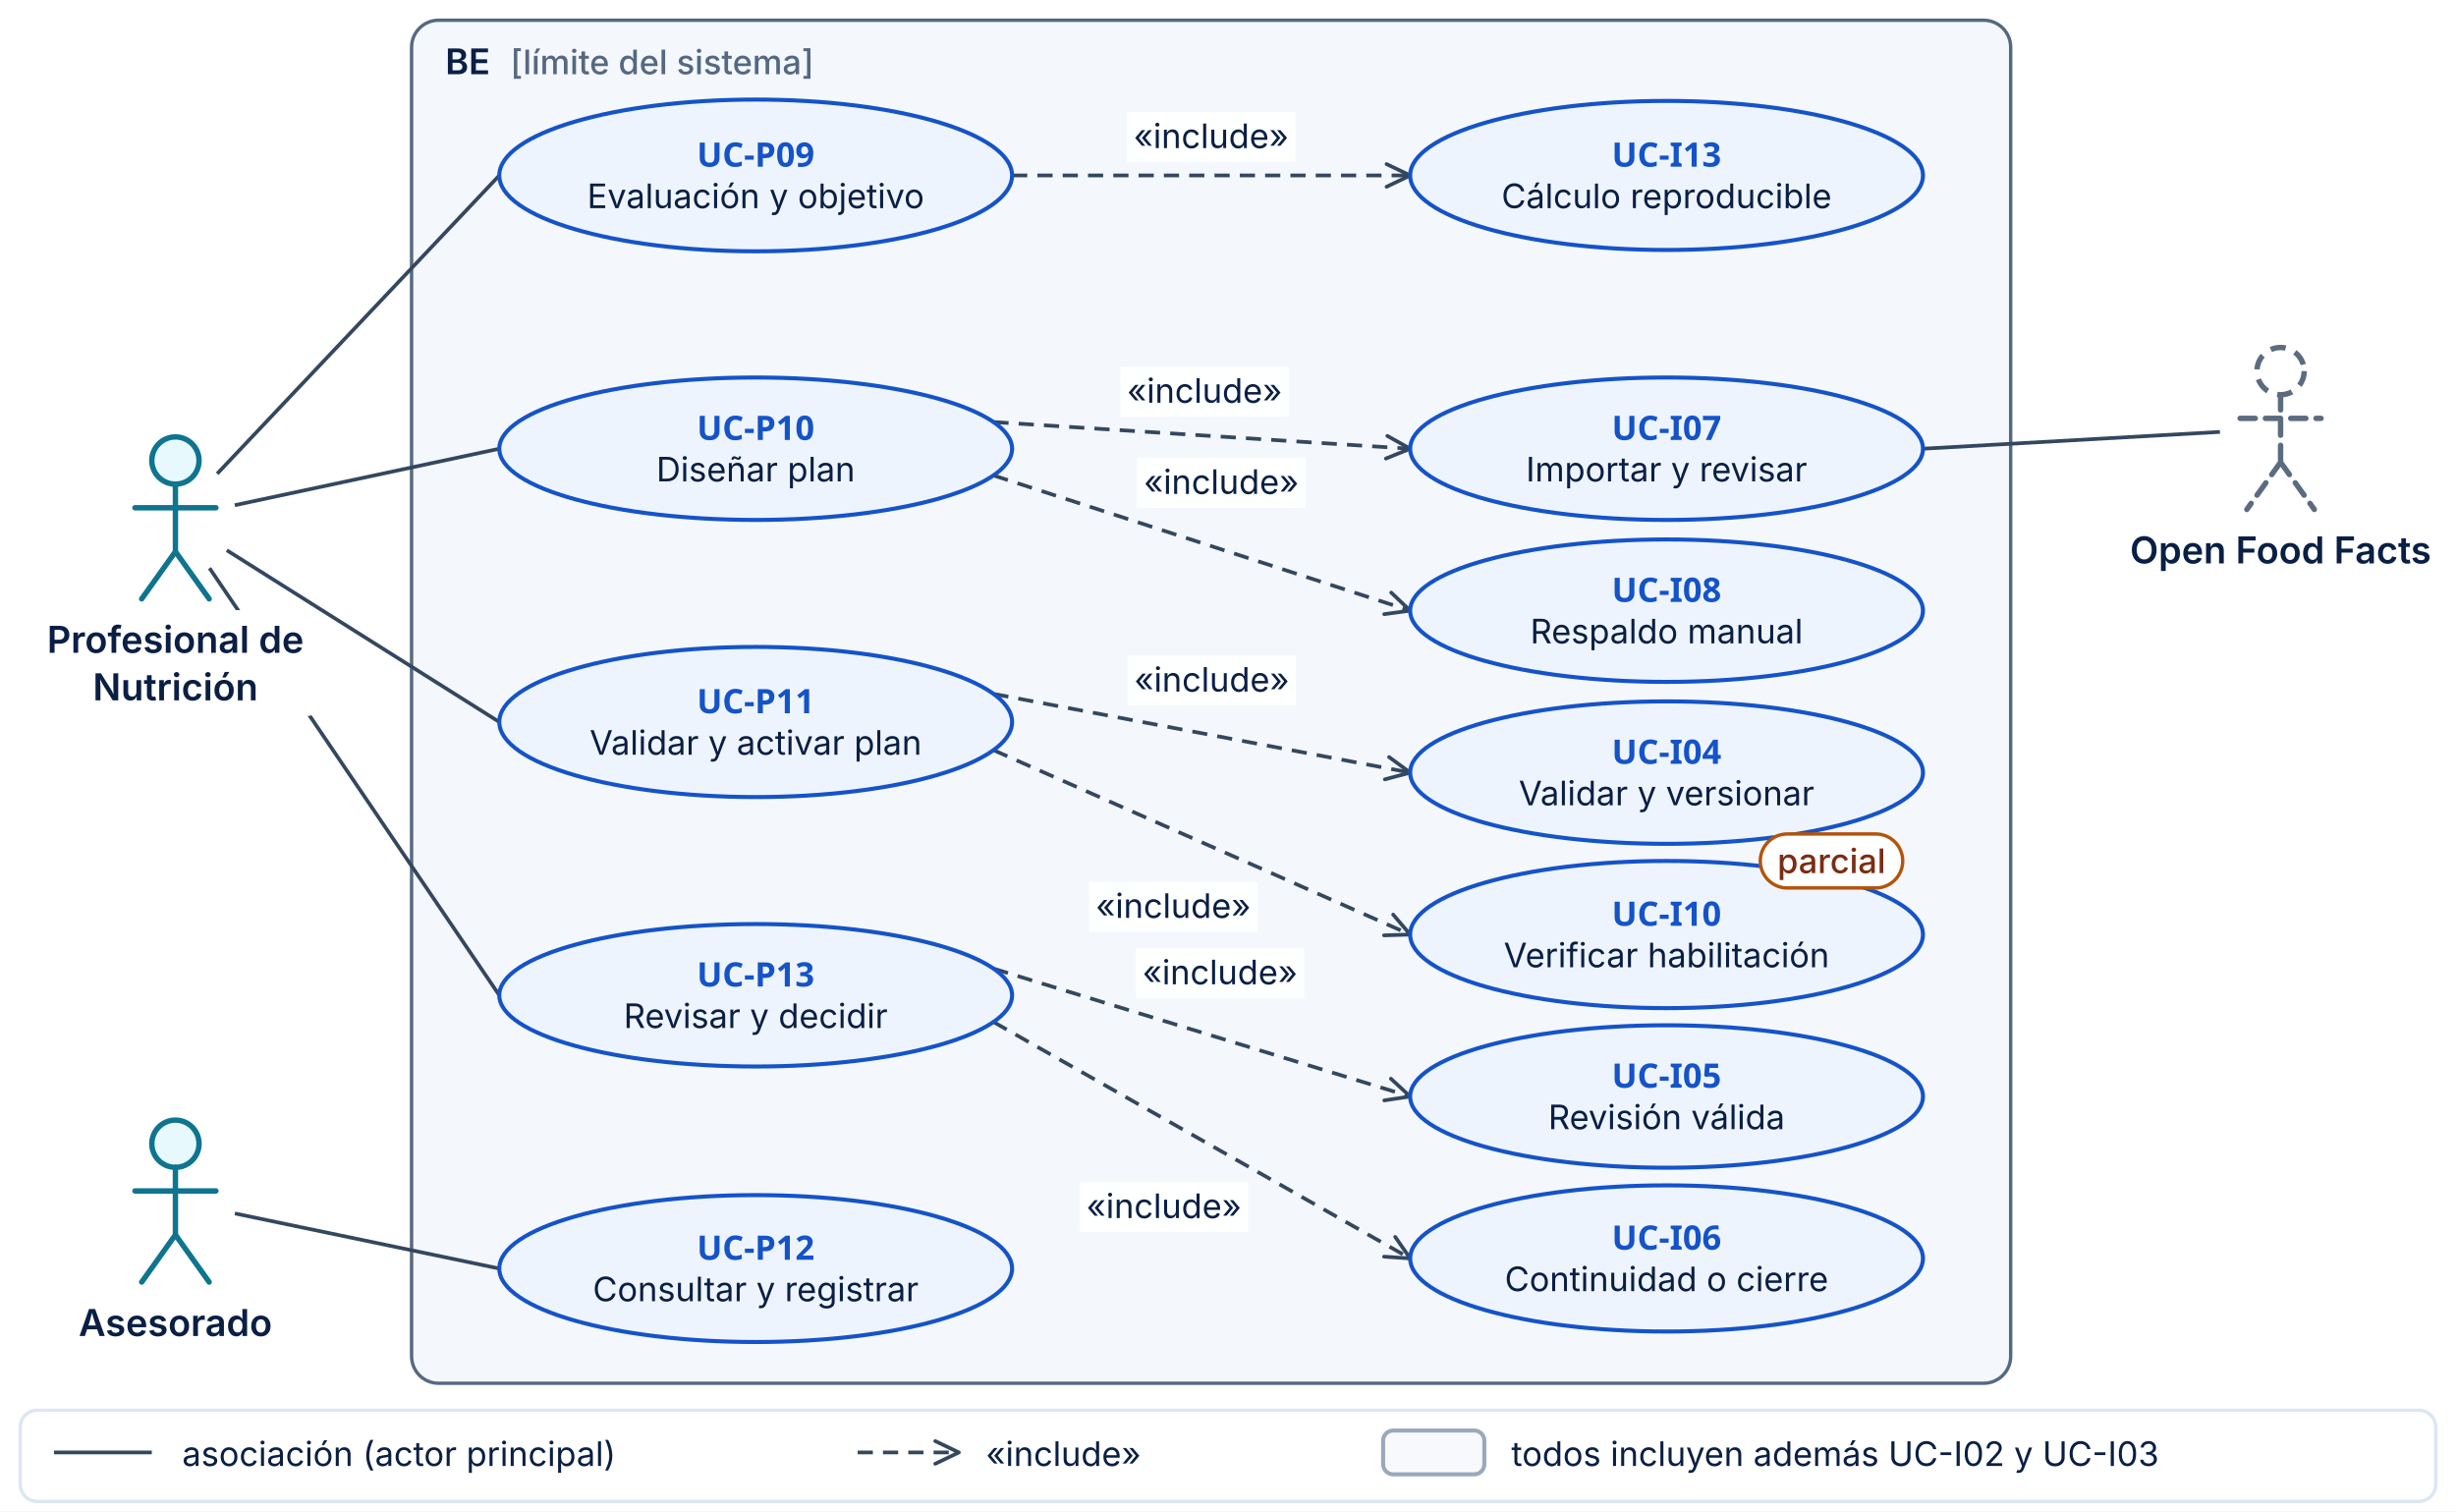
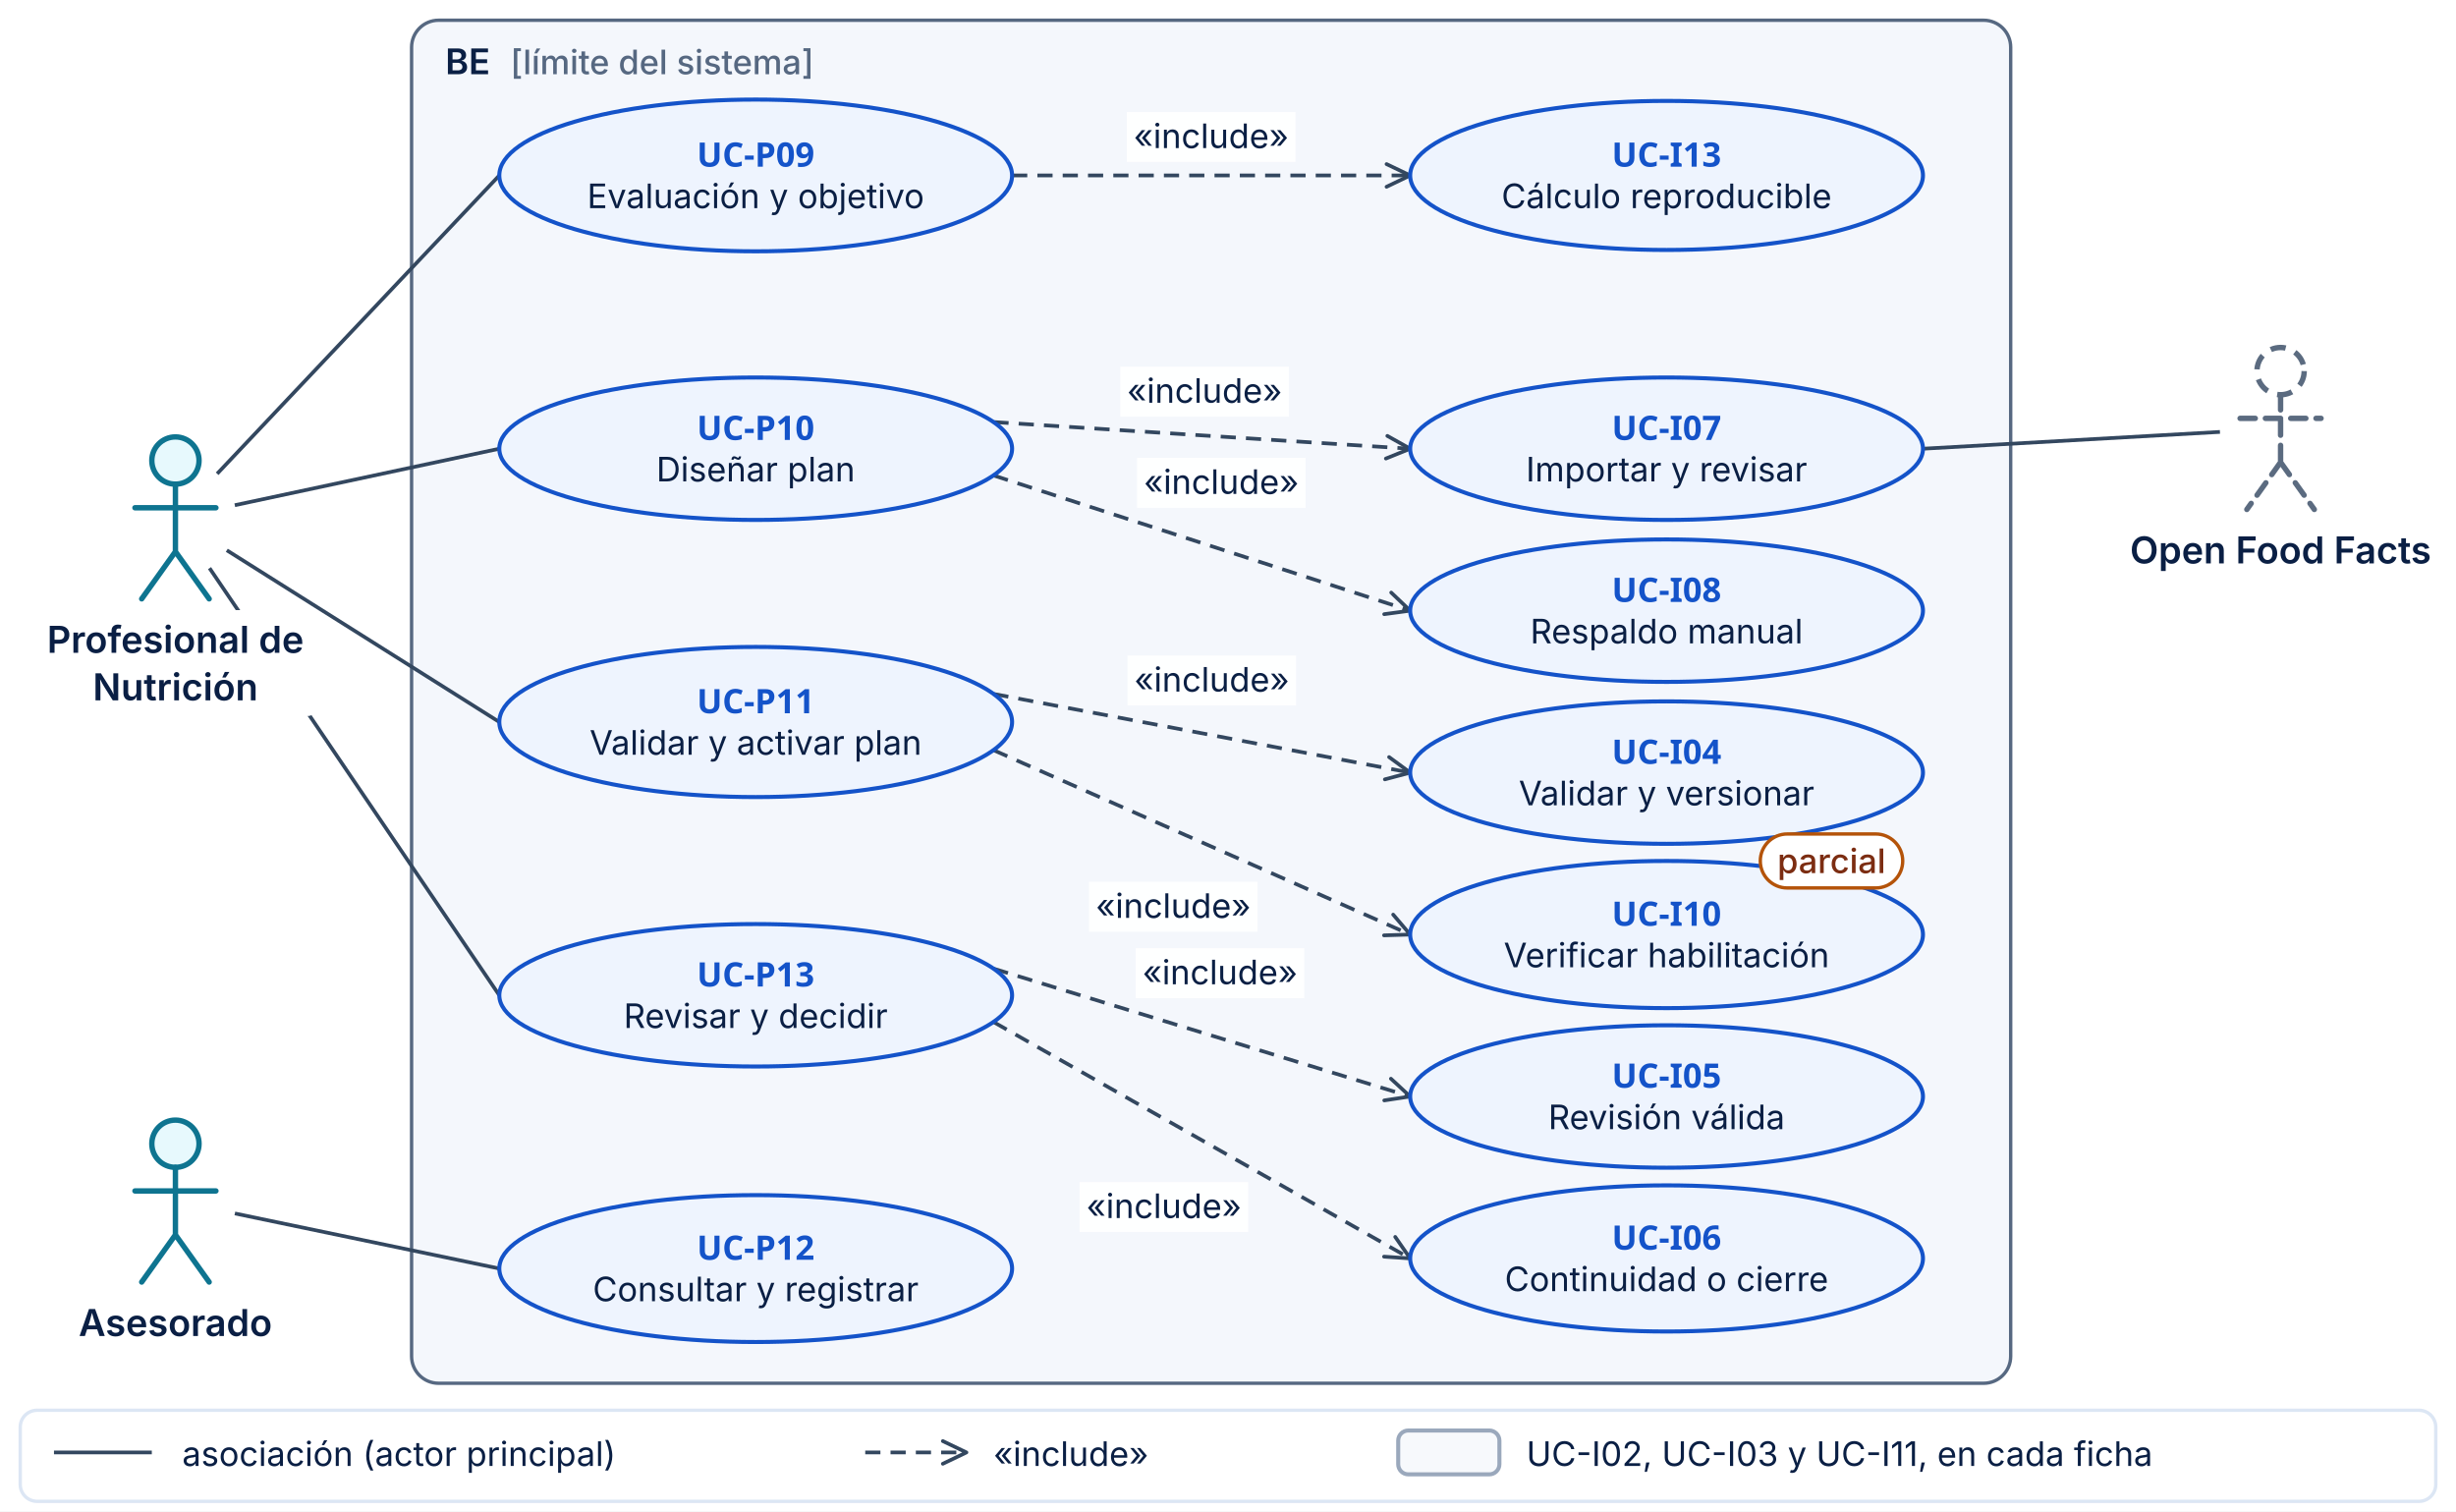
<svg xmlns="http://www.w3.org/2000/svg" width="728pt" height="448pt" viewBox="0 0 728 448" data-lamina="CU-04">
  <rect x="0" y="0" width="728" height="448" fill="#FFFFFF" />
  <rect x="122" y="6" width="474" height="404" rx="8" fill="#F4F7FC" stroke="#566881" stroke-width="1" />
  <text x="132" y="22" font-family="Inter" font-size="10.5" font-weight="600" fill="#0A1F44">BE</text>
  <text x="151.28" y="22" font-family="Inter" font-size="10" font-weight="500" fill="#566881">[límite del sistema]</text>
  <rect x="6" y="418" width="716" height="27" rx="5" fill="#FFFFFF" stroke="#DCE6F4" stroke-width="1" />
  <path d="M 16 430.5 L 45 430.5" stroke="#33475F" stroke-width="1.1" fill="none" />
  <text x="54" y="434.5" font-family="Inter" font-size="10" font-weight="400" fill="#0A1F44">asociación (actor principal)</text>
-   <path d="M 254.23 430.5 L 283.23 430.5" stroke="#33475F" stroke-width="1.1" fill="none" stroke-dasharray="4.5 3" />
-   <path d="M 277.23 433.86 L 284.23 430.5 L 277.23 427.14" fill="none" stroke="#33475F" stroke-width="1.1" stroke-linejoin="round" stroke-linecap="round" />
-   <text x="292.23" y="434.5" font-family="Inter" font-size="10" font-weight="400" fill="#0A1F44">«include»</text>
-   <rect x="409.98" y="424" width="30" height="13" rx="3" fill="#F7F9FC" stroke="#9AA8BC" stroke-width="1.2" />
-   <text x="447.98" y="434.5" font-family="Inter" font-size="10" font-weight="400" fill="#0A1F44">todos incluyen además UC-I02 y UC-I03</text>
+   <path d="M 256.47 430.5 L 285.47 430.5" stroke="#33475F" stroke-width="1.1" fill="none" stroke-dasharray="4.5 3" />
+   <path d="M 279.47 433.86 L 286.47 430.5 L 279.47 427.14" fill="none" stroke="#33475F" stroke-width="1.1" stroke-linejoin="round" stroke-linecap="round" />
+   <text x="294.47" y="434.5" font-family="Inter" font-size="10" font-weight="400" fill="#0A1F44">«include»</text>
+   <rect x="414.45" y="424" width="30" height="13" rx="3" fill="#F7F9FC" stroke="#9AA8BC" stroke-width="1.2" />
+   <text x="452.45" y="434.5" font-family="Inter" font-size="10" font-weight="400" fill="#0A1F44">UC-I02, UC-I03 y UC-I11, en cada ficha</text>
  <path d="M 64.37 140.42 L 148 52" fill="none" stroke="#33475F" stroke-width="1.1" />
  <path d="M 69.6 149.74 L 148 133" fill="none" stroke="#33475F" stroke-width="1.1" />
  <path d="M 67.23 163.1 L 148 214" fill="none" stroke="#33475F" stroke-width="1.1" />
  <path d="M 62.11 168.4 L 148 295" fill="none" stroke="#33475F" stroke-width="1.1" />
  <path d="M 69.62 359.67 L 148 376" fill="none" stroke="#33475F" stroke-width="1.1" />
  <path d="M 658.03 128.02 L 570 133" fill="none" stroke="#33475F" stroke-width="1.1" />
  <path d="M 300 52 L 418 52" fill="none" stroke="#33475F" stroke-width="1.1" stroke-dasharray="4.5 3" />
  <path d="M 411 55.36 L 418 52 L 411 48.64" fill="none" stroke="#33475F" stroke-width="1.1" stroke-linejoin="round" stroke-linecap="round" />
  <path d="M 294.47 125.09 L 418 133" fill="none" stroke="#33475F" stroke-width="1.1" stroke-dasharray="4.5 3" />
  <path d="M 410.8 135.91 L 418 133 L 411.23 129.2" fill="none" stroke="#33475F" stroke-width="1.1" stroke-linejoin="round" stroke-linecap="round" />
  <path d="M 294.47 140.91 L 418 181" fill="none" stroke="#33475F" stroke-width="1.1" stroke-dasharray="4.5 3" />
  <path d="M 410.3 182.04 L 418 181 L 412.38 175.64" fill="none" stroke="#33475F" stroke-width="1.1" stroke-linejoin="round" stroke-linecap="round" />
  <path d="M 294.47 205.67 L 418 229" fill="none" stroke="#33475F" stroke-width="1.1" stroke-dasharray="4.5 3" />
  <path d="M 410.5 231 L 418 229 L 411.75 224.4" fill="none" stroke="#33475F" stroke-width="1.1" stroke-linejoin="round" stroke-linecap="round" />
  <path d="M 294.47 222.33 L 418 277" fill="none" stroke="#33475F" stroke-width="1.1" stroke-dasharray="4.5 3" />
  <path d="M 410.24 277.24 L 418 277 L 412.96 271.09" fill="none" stroke="#33475F" stroke-width="1.1" stroke-linejoin="round" stroke-linecap="round" />
  <path d="M 294.47 287.09 L 418 325" fill="none" stroke="#33475F" stroke-width="1.1" stroke-dasharray="4.5 3" />
  <path d="M 410.32 326.16 L 418 325 L 412.29 319.73" fill="none" stroke="#33475F" stroke-width="1.1" stroke-linejoin="round" stroke-linecap="round" />
  <path d="M 294.47 302.91 L 418 373" fill="none" stroke="#33475F" stroke-width="1.1" stroke-dasharray="4.5 3" />
  <path d="M 410.25 372.47 L 418 373 L 413.57 366.62" fill="none" stroke="#33475F" stroke-width="1.1" stroke-linejoin="round" stroke-linecap="round" />
  <ellipse cx="224" cy="52" rx="76" ry="22.49" fill="#EEF4FE" stroke="#1453C9" stroke-width="1.2" />
  <text x="224" y="49.4" font-family="JetBrains Mono" font-size="10" font-weight="600" fill="#1453C9" text-anchor="middle">UC-P09</text>
  <text x="224" y="61.69" font-family="Inter" font-size="10" font-weight="400" fill="#0A1F44" text-anchor="middle">Evaluación y objetivo</text>
  <ellipse cx="224" cy="133" rx="76" ry="21.11" fill="#EEF4FE" stroke="#1453C9" stroke-width="1.2" />
  <text x="224" y="130.4" font-family="JetBrains Mono" font-size="10" font-weight="600" fill="#1453C9" text-anchor="middle">UC-P10</text>
  <text x="224" y="142.69" font-family="Inter" font-size="10" font-weight="400" fill="#0A1F44" text-anchor="middle">Diseñar plan</text>
  <ellipse cx="224" cy="214" rx="76" ry="22.25" fill="#EEF4FE" stroke="#1453C9" stroke-width="1.2" />
  <text x="224" y="211.4" font-family="JetBrains Mono" font-size="10" font-weight="600" fill="#1453C9" text-anchor="middle">UC-P11</text>
  <text x="224" y="223.69" font-family="Inter" font-size="10" font-weight="400" fill="#0A1F44" text-anchor="middle">Validar y activar plan</text>
  <ellipse cx="224" cy="295" rx="76" ry="21.11" fill="#EEF4FE" stroke="#1453C9" stroke-width="1.2" />
  <text x="224" y="292.4" font-family="JetBrains Mono" font-size="10" font-weight="600" fill="#1453C9" text-anchor="middle">UC-P13</text>
  <text x="224" y="304.69" font-family="Inter" font-size="10" font-weight="400" fill="#0A1F44" text-anchor="middle">Revisar y decidir</text>
  <ellipse cx="224" cy="376" rx="76" ry="21.77" fill="#EEF4FE" stroke="#1453C9" stroke-width="1.2" />
  <text x="224" y="373.4" font-family="JetBrains Mono" font-size="10" font-weight="600" fill="#1453C9" text-anchor="middle">UC-P12</text>
  <text x="224" y="385.69" font-family="Inter" font-size="10" font-weight="400" fill="#0A1F44" text-anchor="middle">Consultar y registrar</text>
  <ellipse cx="494" cy="52" rx="76" ry="22.09" fill="#EEF4FE" stroke="#1453C9" stroke-width="1.2" />
  <text x="494" y="49.4" font-family="JetBrains Mono" font-size="10" font-weight="600" fill="#1453C9" text-anchor="middle">UC-I13</text>
  <text x="494" y="61.69" font-family="Inter" font-size="10" font-weight="400" fill="#0A1F44" text-anchor="middle">Cálculo reproducible</text>
  <ellipse cx="494" cy="133" rx="76" ry="21.11" fill="#EEF4FE" stroke="#1453C9" stroke-width="1.2" />
  <text x="494" y="130.4" font-family="JetBrains Mono" font-size="10" font-weight="600" fill="#1453C9" text-anchor="middle">UC-I07</text>
  <text x="494" y="142.69" font-family="Inter" font-size="10" font-weight="400" fill="#0A1F44" text-anchor="middle">Importar y revisar</text>
  <ellipse cx="494" cy="181" rx="76" ry="21.11" fill="#EEF4FE" stroke="#1453C9" stroke-width="1.2" />
  <text x="494" y="178.4" font-family="JetBrains Mono" font-size="10" font-weight="600" fill="#1453C9" text-anchor="middle">UC-I08</text>
  <text x="494" y="190.69" font-family="Inter" font-size="10" font-weight="400" fill="#0A1F44" text-anchor="middle">Respaldo manual</text>
  <ellipse cx="494" cy="229" rx="76" ry="21.11" fill="#EEF4FE" stroke="#1453C9" stroke-width="1.2" />
  <text x="494" y="226.4" font-family="JetBrains Mono" font-size="10" font-weight="600" fill="#1453C9" text-anchor="middle">UC-I04</text>
  <text x="494" y="238.69" font-family="Inter" font-size="10" font-weight="400" fill="#0A1F44" text-anchor="middle">Validar y versionar</text>
  <ellipse cx="494" cy="277" rx="76" ry="21.81" fill="#EEF4FE" stroke="#1453C9" stroke-width="1.2" />
  <text x="494" y="274.4" font-family="JetBrains Mono" font-size="10" font-weight="600" fill="#1453C9" text-anchor="middle">UC-I10</text>
  <text x="494" y="286.69" font-family="Inter" font-size="10" font-weight="400" fill="#0A1F44" text-anchor="middle">Verificar habilitación</text>
  <ellipse cx="494" cy="325" rx="76" ry="21.11" fill="#EEF4FE" stroke="#1453C9" stroke-width="1.2" />
  <text x="494" y="322.4" font-family="JetBrains Mono" font-size="10" font-weight="600" fill="#1453C9" text-anchor="middle">UC-I05</text>
  <text x="494" y="334.69" font-family="Inter" font-size="10" font-weight="400" fill="#0A1F44" text-anchor="middle">Revisión válida</text>
  <ellipse cx="494" cy="373" rx="76" ry="21.66" fill="#EEF4FE" stroke="#1453C9" stroke-width="1.2" />
  <text x="494" y="370.4" font-family="JetBrains Mono" font-size="10" font-weight="600" fill="#1453C9" text-anchor="middle">UC-I06</text>
  <text x="494" y="382.69" font-family="Inter" font-size="10" font-weight="400" fill="#0A1F44" text-anchor="middle">Continuidad o cierre</text>
  <circle cx="52" cy="136.5" r="7" fill="#E7F9FD" stroke="#0E7490" stroke-width="1.6" />
  <path d="M 52 143.5 L 52 163.5 M 40 150.5 L 64 150.5 M 52 163.5 L 42 177.5 M 52 163.5 L 62 177.5" stroke="#0E7490" stroke-width="1.6" fill="none" stroke-linecap="round" />
  <circle cx="52" cy="339" r="7" fill="#E7F9FD" stroke="#0E7490" stroke-width="1.6" />
  <path d="M 52 346 L 52 366 M 40 353 L 64 353 M 52 366 L 42 380 M 52 366 L 62 380" stroke="#0E7490" stroke-width="1.6" fill="none" stroke-linecap="round" />
  <circle cx="676" cy="110" r="7" fill="#FFFFFF" stroke="#5B6B80" stroke-width="1.6" stroke-dasharray="4.5 3" />
  <path d="M 676 117 L 676 137 M 664 124 L 688 124 M 676 137 L 666 151 M 676 137 L 686 151" stroke="#5B6B80" stroke-width="1.6" fill="none" stroke-linecap="round" stroke-dasharray="4.5 3" />
  <rect x="334.01" y="33.2" width="49.98" height="14.8" fill="#FFFFFF" opacity="0.94" />
  <text x="359" y="43.89" font-family="Inter" font-size="10" font-weight="400" fill="#0A1F44" text-anchor="middle">«include»</text>
  <rect x="332.07" y="108.69" width="49.98" height="14.8" fill="#FFFFFF" opacity="0.94" />
  <text x="357.06" y="119.38" font-family="Inter" font-size="10" font-weight="400" fill="#0A1F44" text-anchor="middle">«include»</text>
  <rect x="337.03" y="135.72" width="49.98" height="14.8" fill="#FFFFFF" opacity="0.94" />
  <text x="362.02" y="146.4" font-family="Inter" font-size="10" font-weight="400" fill="#0A1F44" text-anchor="middle">«include»</text>
  <rect x="334.2" y="194.3" width="49.98" height="14.8" fill="#FFFFFF" opacity="0.94" />
  <text x="359.19" y="204.99" font-family="Inter" font-size="10" font-weight="400" fill="#0A1F44" text-anchor="middle">«include»</text>
  <rect x="322.79" y="261.36" width="49.98" height="14.8" fill="#FFFFFF" opacity="0.94" />
  <text x="347.78" y="272.05" font-family="Inter" font-size="10" font-weight="400" fill="#0A1F44" text-anchor="middle">«include»</text>
  <rect x="336.64" y="281.05" width="49.98" height="14.8" fill="#FFFFFF" opacity="0.94" />
  <text x="361.63" y="291.74" font-family="Inter" font-size="10" font-weight="400" fill="#0A1F44" text-anchor="middle">«include»</text>
  <rect x="320.01" y="350.36" width="49.98" height="14.8" fill="#FFFFFF" opacity="0.94" />
  <text x="345" y="361.04" font-family="Inter" font-size="10" font-weight="400" fill="#0A1F44" text-anchor="middle">«include»</text>
  <rect x="521.78" y="247.19" width="42.22" height="16" rx="8" fill="#FFFFFF" stroke="#B45309" stroke-width="1" />
  <text x="542.89" y="258.79" font-family="Inter" font-size="10" font-weight="500" fill="#7C2D12" text-anchor="middle">parcial</text>
  <rect x="10.69" y="180.84" width="82.62" height="31.39" rx="2" fill="#FFFFFF" />
  <text x="52" y="193.5" font-family="Inter" font-size="11" font-weight="600" fill="#0A1F44" text-anchor="middle">Profesional de</text>
  <text x="52" y="207.58" font-family="Inter" font-size="11" font-weight="600" fill="#0A1F44" text-anchor="middle">Nutrición</text>
  <rect x="20.23" y="383.34" width="63.54" height="17.31" rx="2" fill="#FFFFFF" />
  <text x="52" y="396" font-family="Inter" font-size="11" font-weight="600" fill="#0A1F44" text-anchor="middle">Asesorado</text>
  <rect x="628.03" y="154.34" width="95.94" height="17.31" rx="2" fill="#FFFFFF" />
  <text x="676" y="167" font-family="Inter" font-size="11" font-weight="600" fill="#0A1F44" text-anchor="middle">Open Food Facts</text>
</svg>
